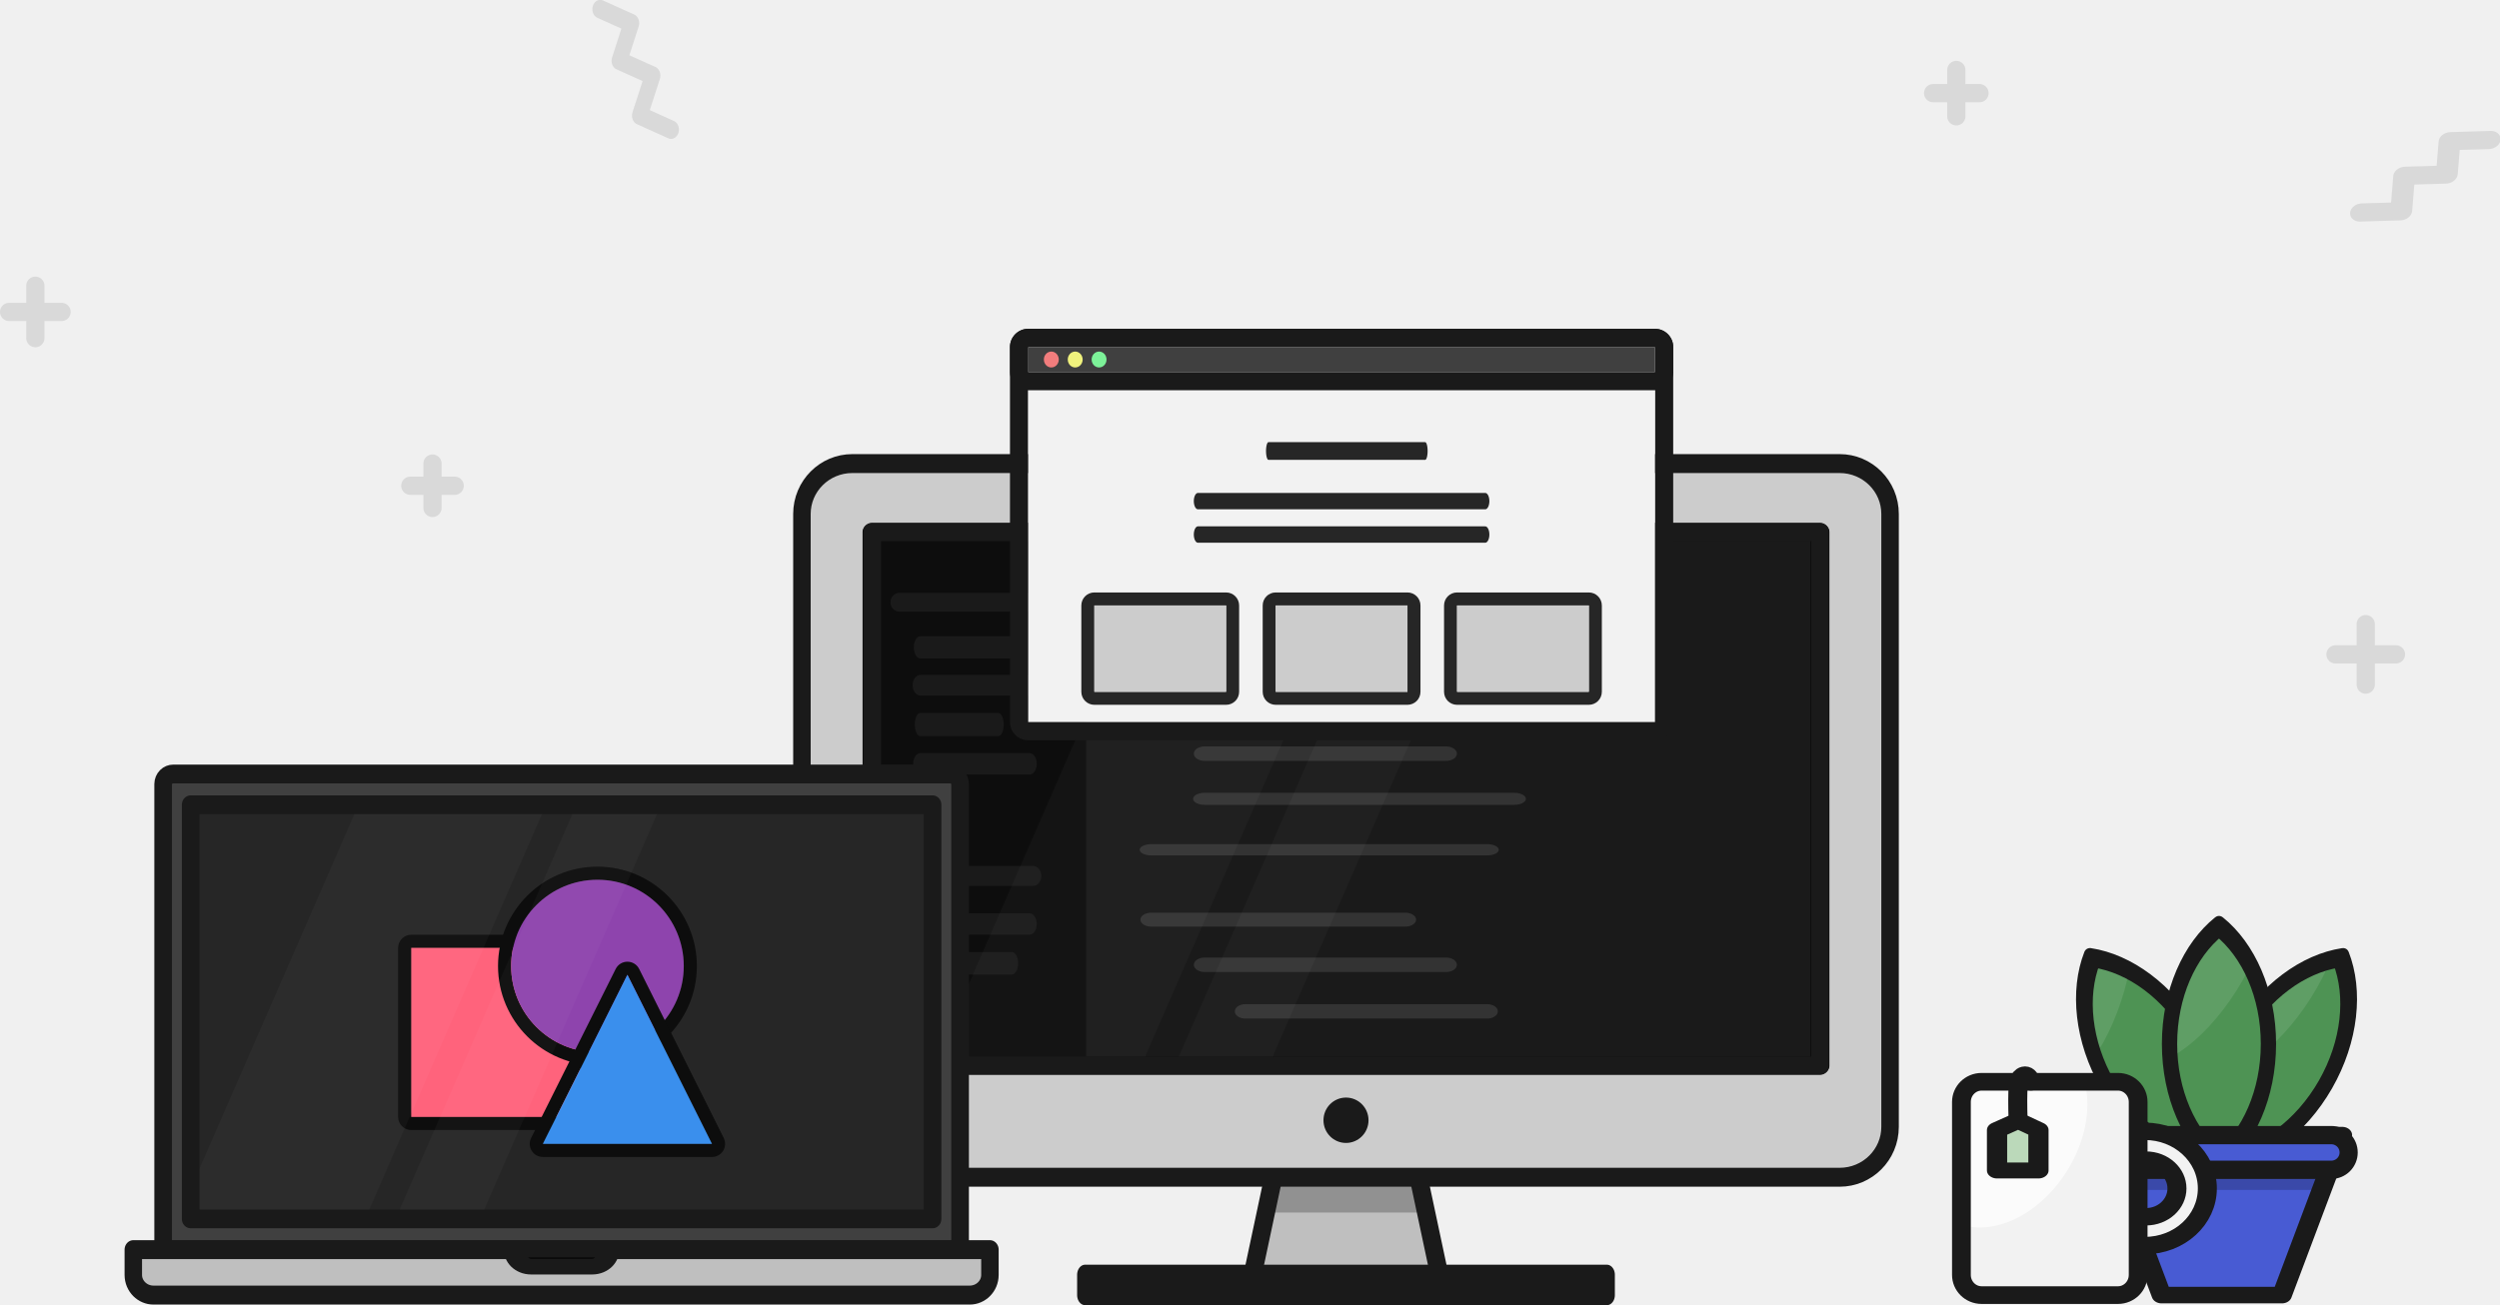
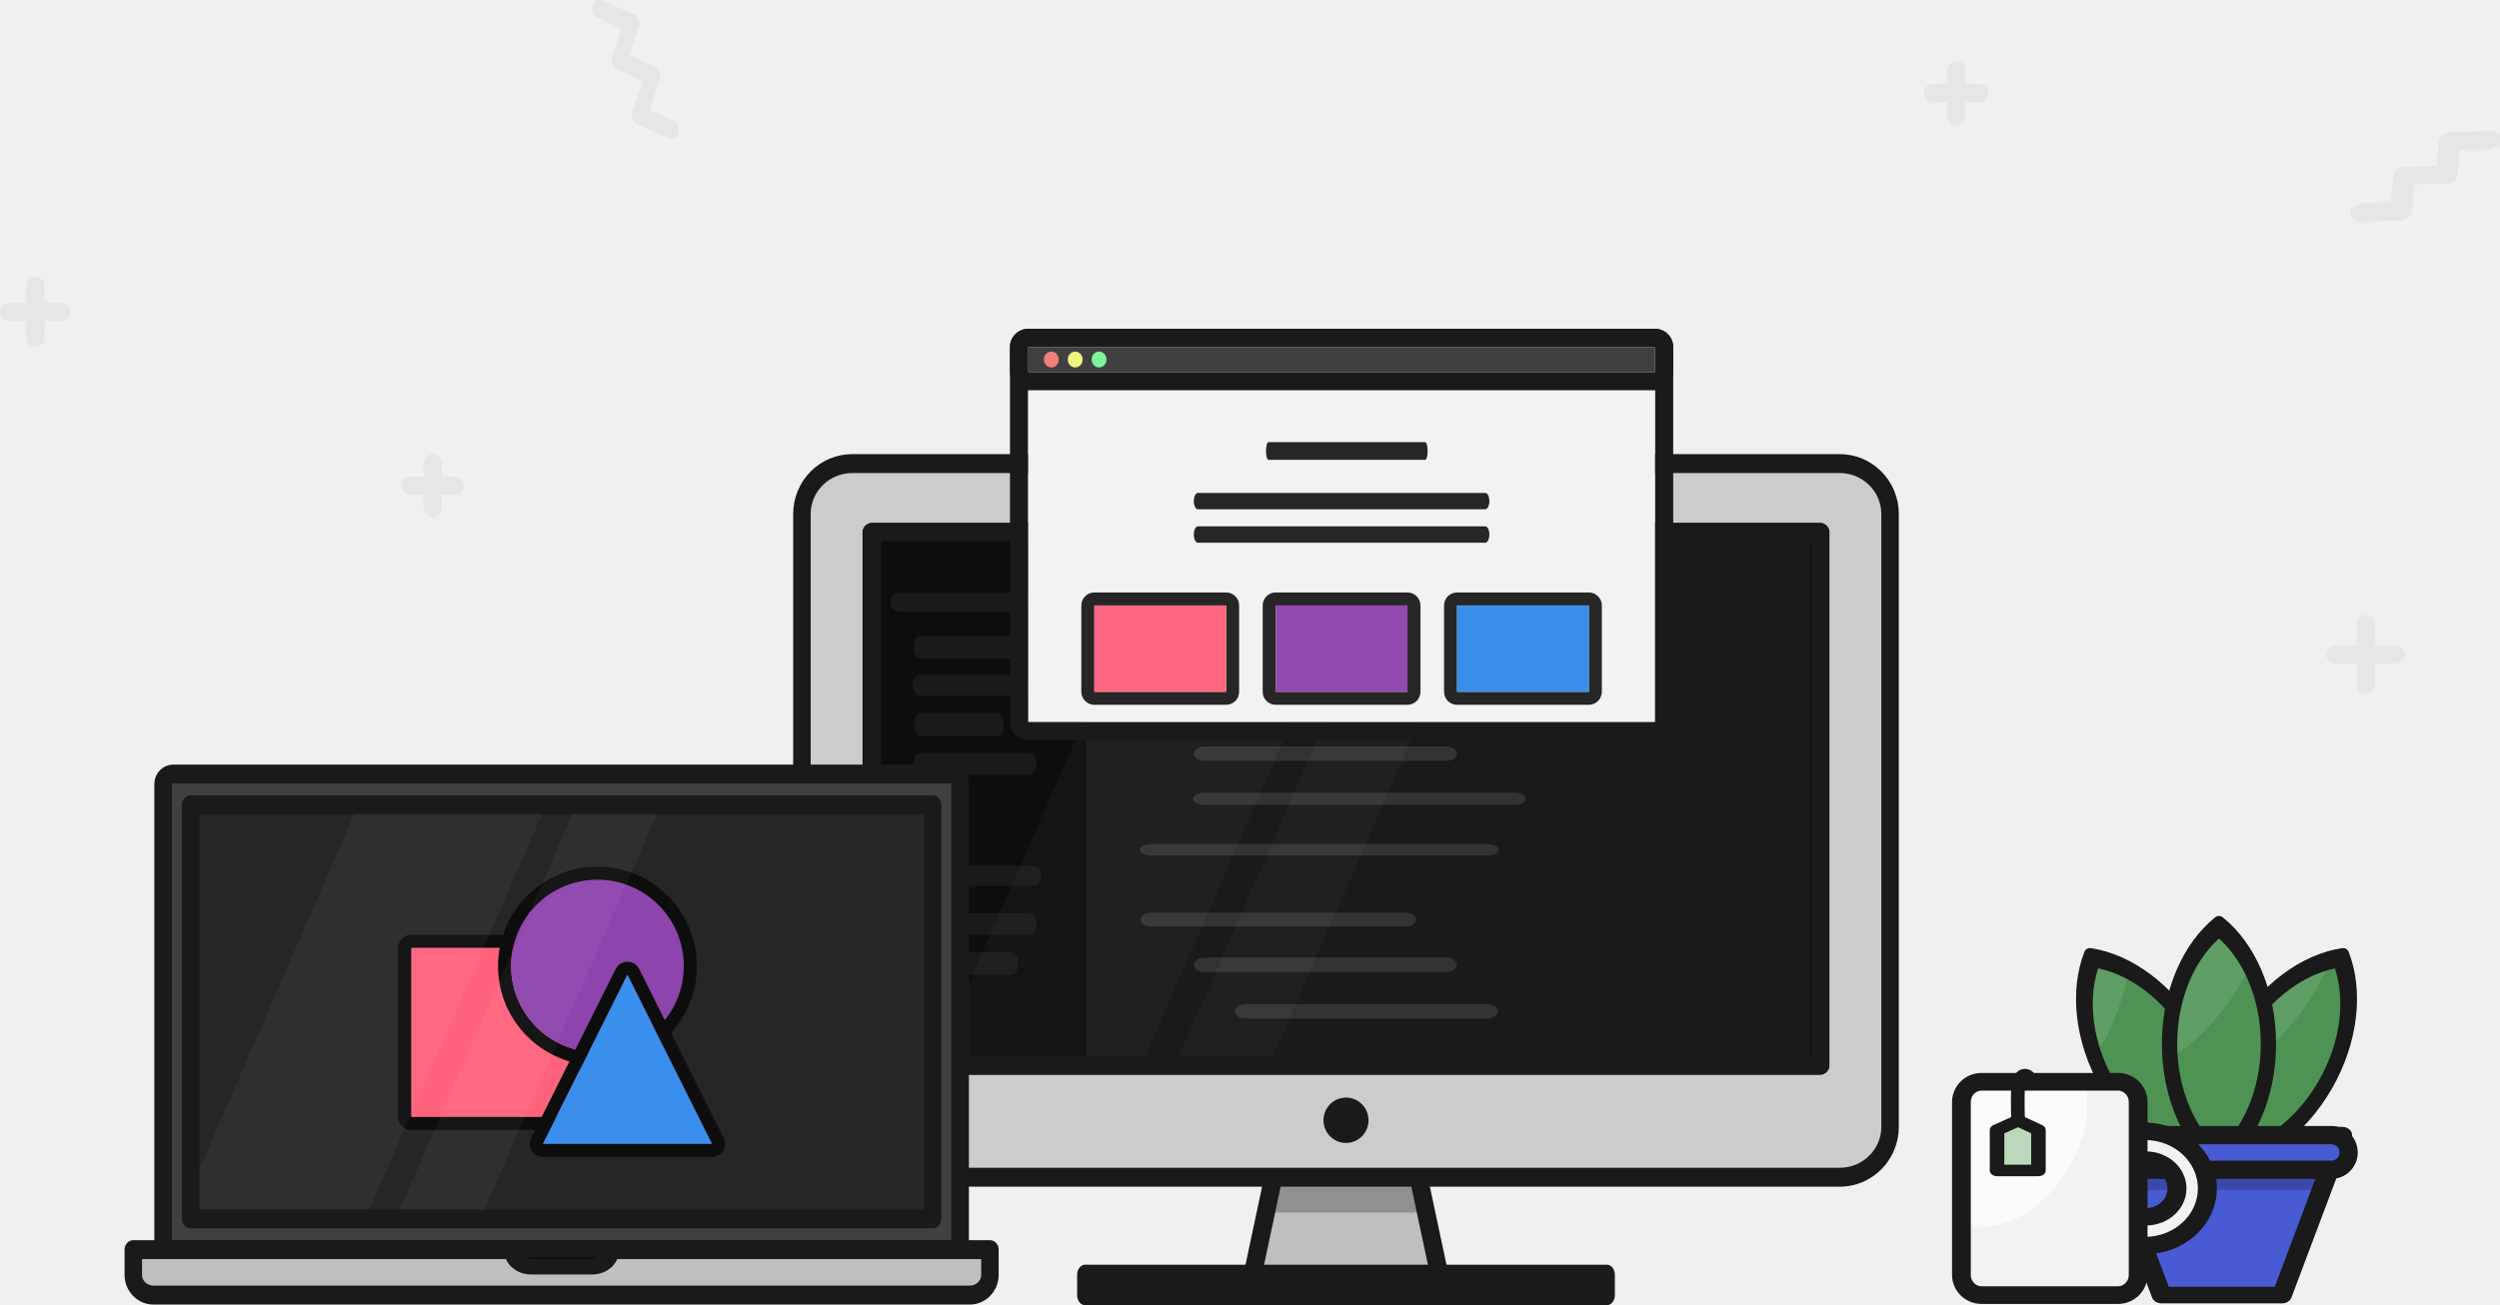
<svg xmlns="http://www.w3.org/2000/svg" width="100%" height="100%" viewBox="0 0 1239 647" version="1.1" xml:space="preserve" style="fill-rule:evenodd;clip-rule:evenodd;stroke-linecap:round;stroke-linejoin:round;stroke-miterlimit:1.5;">
  <g transform="matrix(1,0,0,1,-25.9731,-188.572)">
    <g id="Desktop-Shizz" transform="matrix(1.25,0,0,1.33333,12.0279,-1434.76)">
      <g transform="matrix(1,0,0,1,-0.617429,1158.3)">
        <g id="Monitor" transform="matrix(0.533324,0,0,0.503842,140.845,60.126)">
          <g id="Base">
            <g transform="matrix(1,0,0,1,31.0175,-94.6667)">
              <path d="M800,1046L656,1046L692,878L764,878L800,1046Z" style="fill:rgb(191,191,191);" />
              <clipPath id="_clip1">
                <path d="M800,1046L656,1046L692,878L764,878L800,1046Z" />
              </clipPath>
              <g clip-path="url(#_clip1)">
                <g transform="matrix(1,0,0,0.869393,-39.0175,246.741)">
                  <rect x="655.333" y="801.623" width="214.127" height="51.044" style="fill:rgb(38,38,38);fill-opacity:0.3;" />
                </g>
              </g>
              <path d="M800,1046L656,1046L692,878L764,878L800,1046Z" style="fill:none;stroke:rgb(26,26,26);stroke-width:13.5px;" />
            </g>
            <g transform="matrix(1,0,0,1.25,37.0175,-233.167)">
              <rect x="528" y="938" width="388" height="12" style="fill:rgb(26,26,26);stroke:rgb(26,26,26);stroke-width:11.92px;" />
            </g>
          </g>
          <g id="Screen">
            <g transform="matrix(0.961962,0,0,1.03252,41.6977,1.3191)">
              <path d="M1166.32,364.463C1166.32,344.558 1148.86,328.421 1127.33,328.421C986.488,328.421 504.88,328.421 364.036,328.421C342.506,328.421 325.053,344.558 325.053,364.463C325.053,458.219 325.053,708.939 325.053,802.695C325.053,822.6 342.506,838.737 364.036,838.737C504.88,838.737 986.488,838.737 1127.33,838.737C1148.86,838.737 1166.32,822.6 1166.32,802.695C1166.32,708.939 1166.32,458.219 1166.32,364.463Z" style="fill:rgb(204,204,204);stroke:rgb(26,26,26);stroke-width:13.53px;" />
            </g>
            <g transform="matrix(0.838052,0,0,0.772131,134.095,137.333)">
              <rect x="325.053" y="328.421" width="841.263" height="510.316" style="fill:rgb(26,26,26);stroke:rgb(242,242,242);stroke-width:16.76px;" />
            </g>
            <g transform="matrix(0.541544,0,0,0.541544,347.976,-332.401)">
              <g transform="matrix(1.54752,0,0,1.42579,-394.946,867.397)">
                <rect x="325.053" y="328.421" width="841.263" height="510.316" style="fill:rgb(26,26,26);stroke:black;stroke-width:16.76px;" />
              </g>
              <g transform="matrix(1.87503,0,0,1.89813,-267.383,-1413.17)">
                <rect x="200.244" y="1448.18" width="156.808" height="383.328" style="fill:rgb(13,13,13);" />
              </g>
              <g transform="matrix(1.87503,0,0,1.98475,-642.389,-1573.81)">
                <path d="M420.244,1514.18L532.244,1514.18" style="fill:none;stroke:rgb(26,26,26);stroke-width:12.91px;" />
              </g>
              <g transform="matrix(1.64065,0,0,1.98475,-543.893,-1200.67)">
                <path d="M420.244,1514.18L532.244,1514.18" style="fill:none;stroke:rgb(26,26,26);stroke-width:13.68px;" />
              </g>
              <g transform="matrix(1.1719,0,0,1.98475,-318.017,-1512.28)">
                <path d="M420.244,1514.18L532.244,1514.18" style="fill:none;stroke:rgb(26,26,26);stroke-width:15.27px;" />
              </g>
              <g transform="matrix(1.48998,0,0,1.98475,-451.691,-1460.68)">
                <path d="M420.244,1514.18L532.244,1514.18" style="fill:none;stroke:rgb(26,26,26);stroke-width:14.19px;" />
              </g>
              <g transform="matrix(0.954258,0,0,1.98475,-226.557,-1407.09)">
                <path d="M420.244,1514.18L532.244,1514.18" style="fill:none;stroke:rgb(26,26,26);stroke-width:15.97px;" />
              </g>
              <g transform="matrix(1.33931,0,0,1.98475,-388.372,-1353.5)">
                <path d="M420.244,1514.18L532.244,1514.18" style="fill:none;stroke:rgb(26,26,26);stroke-width:14.71px;" />
              </g>
              <g transform="matrix(1.33931,0,0,1.98475,-388.372,-1135.18)">
                <path d="M420.244,1514.18L532.244,1514.18" style="fill:none;stroke:rgb(26,26,26);stroke-width:14.71px;" />
              </g>
              <g transform="matrix(1.12167,0,0,1.98475,-296.911,-1081.59)">
                <path d="M420.244,1514.18L532.244,1514.18" style="fill:none;stroke:rgb(26,26,26);stroke-width:15.44px;" />
              </g>
              <g transform="matrix(4.11837,0,0,1.98475,-1239.1,-1484.49)">
                <path d="M420.244,1514.18L532.244,1514.18" style="fill:none;stroke:rgb(51,51,51);stroke-width:7.73px;" />
              </g>
              <g transform="matrix(4.26905,0,0,1.98475,-1229.29,-1426.93)">
                <path d="M420.244,1514.18L532.244,1514.18" style="fill:none;stroke:rgb(51,51,51);stroke-width:7.51px;" />
              </g>
              <g transform="matrix(2.96322,0,0,1.98475,-680.525,-1367.39)">
                <path d="M420.244,1514.18L532.244,1514.18" style="fill:none;stroke:rgb(51,51,51);stroke-width:9.9px;" />
              </g>
              <g transform="matrix(3.80029,0,0,1.98475,-1032.3,-1305.81)">
                <path d="M420.244,1514.18L532.244,1514.18" style="fill:none;stroke:rgb(51,51,51);stroke-width:8.24px;" />
              </g>
              <g transform="matrix(4.11837,0,0,1.98475,-1239.1,-1236.34)">
                <path d="M420.244,1514.18L532.244,1514.18" style="fill:none;stroke:rgb(51,51,51);stroke-width:7.73px;" />
              </g>
              <g transform="matrix(3.11389,0,0,1.98475,-816.97,-1141.07)">
                <path d="M420.244,1514.18L532.244,1514.18" style="fill:none;stroke:rgb(51,51,51);stroke-width:9.57px;" />
              </g>
              <g transform="matrix(2.96322,0,0,1.98475,-680.525,-1079.55)">
                <path d="M420.244,1514.18L532.244,1514.18" style="fill:none;stroke:rgb(51,51,51);stroke-width:9.9px;" />
              </g>
              <g transform="matrix(2.96322,0,0,1.98475,-624.274,-1016.03)">
                <path d="M420.244,1514.18L532.244,1514.18" style="fill:none;stroke:rgb(51,51,51);stroke-width:9.9px;" />
              </g>
              <g transform="matrix(1.87503,0,0,1.98475,-296.347,-1573.81)">
                <path d="M420.244,1514.18L532.244,1514.18" style="fill:none;stroke:rgb(51,51,51);stroke-width:12.91px;" />
              </g>
            </g>
            <g id="Glare" transform="matrix(1.74596,0,0,1.75929,-110.647,-2066.58)">
              <rect x="296.2" y="1396.87" width="403.803" height="223.971" style="fill:none;" />
              <clipPath id="_clip2">
                <rect x="296.2" y="1396.87" width="403.803" height="223.971" />
              </clipPath>
              <g clip-path="url(#_clip2)">
                <g transform="matrix(0.525539,0.222574,-0.185655,0.418808,235.312,1126.97)">
                  <g opacity="0.03">
                    <rect x="490" y="211" width="142" height="764" style="fill:white;" />
                    <g transform="matrix(0.450828,0,0,1,434.103,0)">
                      <rect x="490" y="211" width="142" height="764" style="fill:white;" />
                    </g>
                  </g>
                </g>
              </g>
              <rect x="296.2" y="1396.87" width="403.803" height="223.971" style="fill:none;stroke:rgb(26,26,26);stroke-width:7.7px;" />
            </g>
          </g>
          <g id="Power-Button" transform="matrix(0.797619,0,0,0.797619,155.22,166.417)">
            <circle cx="757" cy="826" r="21" style="fill:rgb(26,26,26);" />
          </g>
        </g>
        <g id="Window" transform="matrix(6.21514,0,0,6.21514,-1873.79,-731.072)">
          <g transform="matrix(1,0,0,1.19394,0,-29.0194)">
            <path d="M410.163,148.201C410.163,147.696 409.642,147.287 409,147.287L369,147.287C368.358,147.287 367.837,147.696 367.837,148.201L367.837,167C367.837,167.504 368.358,167.913 369,167.913L409,167.913C409.642,167.913 410.163,167.504 410.163,167L410.163,148.201ZM409,148.201L369,148.201L369,167L409,167L409,148.201Z" style="fill:rgb(26,26,26);" />
            <rect x="369" y="148.201" width="40" height="18.799" style="fill:rgb(242,242,242);" />
          </g>
          <g>
            <g transform="matrix(0.294118,0,0,1,274.922,-8.8541)">
              <path d="M372,163L406,163" style="fill:none;stroke:rgb(38,38,38);stroke-width:1.06px;" />
            </g>
            <g transform="matrix(0.539216,0,0,1,179.245,-5.8541)">
              <path d="M372,163L406,163" style="fill:none;stroke:rgb(38,38,38);stroke-width:0.98px;" />
            </g>
            <g transform="matrix(0.539216,0,0,1,179.245,-3.8541)">
              <path d="M372,163L406,163" style="fill:none;stroke:rgb(38,38,38);stroke-width:0.98px;" />
            </g>
          </g>
          <g transform="matrix(0.840799,0,0,0.840799,61.9291,34.8713)">
            <g transform="matrix(1,0,0,1,-1.76545,-0.145898)">
              <path d="M382.988,153C382.988,152.488 382.546,152.074 382,152.074L372,152.074C371.454,152.074 371.012,152.488 371.012,153L371.012,159.146C371.012,159.658 371.454,160.072 372,160.072L382,160.072C382.546,160.072 382.988,159.658 382.988,159.146L382.988,153ZM382,153L372,153L372,159.146L382,159.146L382,153Z" style="fill:rgb(38,38,38);" />
-               <rect x="372" y="153" width="10" height="6.146" style="fill:rgb(204,204,204);" />
+               <rect x="372" y="153" width="10" height="6.146" style="fill:rgb(255,103,128);" />
            </g>
            <g transform="matrix(1,0,0,1,12,-0.145898)">
              <path d="M382.988,153C382.988,152.488 382.546,152.074 382,152.074L372,152.074C371.454,152.074 371.012,152.488 371.012,153L371.012,159.146C371.012,159.658 371.454,160.072 372,160.072L382,160.072C382.546,160.072 382.988,159.658 382.988,159.146L382.988,153ZM382,153L372,153L372,159.146L382,159.146L382,153Z" style="fill:rgb(38,38,38);" />
-               <rect x="372" y="153" width="10" height="6.146" style="fill:rgb(204,204,204);" />
+               <rect x="372" y="153" width="10" height="6.146" style="fill:rgb(145,73,175);" />
            </g>
            <g transform="matrix(1,0,0,1,25.7654,-0.145898)">
              <path d="M382.988,153C382.988,152.488 382.546,152.074 382,152.074L372,152.074C371.454,152.074 371.012,152.488 371.012,153L371.012,159.146C371.012,159.658 371.454,160.072 372,160.072L382,160.072C382.546,160.072 382.988,159.658 382.988,159.146L382.988,153ZM382,153L372,153L372,159.146L382,159.146L382,153Z" style="fill:rgb(38,38,38);" />
-               <rect x="372" y="153" width="10" height="6.146" style="fill:rgb(204,204,204);" />
+               <rect x="372" y="153" width="10" height="6.146" style="fill:rgb(58,143,237);" />
            </g>
          </g>
          <g transform="matrix(0.951538,0,0,0.531406,20.3486,68.3946)">
            <path d="M409.668,149.657C409.668,148.524 409.121,147.605 408.445,147.605L366.408,147.605C365.733,147.605 365.186,148.524 365.186,149.657L365.186,152.473C365.186,153.607 365.733,154.525 366.408,154.525L408.445,154.525C409.121,154.525 409.668,153.607 409.668,152.473L409.668,149.657ZM408.445,149.657L366.408,149.657L366.408,152.473L408.445,152.473L408.445,149.657Z" style="fill:rgb(26,26,26);" />
            <rect x="366.408" y="149.657" width="42.037" height="2.816" style="fill:rgb(64,64,64);" />
          </g>
          <g transform="matrix(0.190476,0,0,0.190476,299.714,122.861)">
            <circle cx="371.5" cy="135.5" r="2.5" style="fill:rgb(242,125,125);" />
            <g transform="matrix(1,0,0,1,8,0)">
              <circle cx="371.5" cy="135.5" r="2.5" style="fill:rgb(240,242,125);" />
            </g>
            <g transform="matrix(1,0,0,1,16,0)">
              <circle cx="371.5" cy="135.5" r="2.5" style="fill:rgb(125,242,153);" />
            </g>
          </g>
        </g>
      </g>
      <g id="Laptop" transform="matrix(0.61479,0,0,0.61479,-80.8575,1129.68)">
        <g transform="matrix(1,0,0,1,32.3368,-250.611)">
          <path d="M736.741,867.877C736.741,866.259 736.056,864.707 734.835,863.563C733.615,862.419 731.96,861.777 730.235,861.777C674.932,861.777 284.395,861.777 229.092,861.777C227.366,861.777 225.711,862.419 224.491,863.563C223.271,864.707 222.585,866.259 222.585,867.877C222.585,909.459 222.585,1149.58 222.585,1149.58L736.741,1149.58L736.741,867.877Z" style="fill:rgb(64,64,64);stroke:rgb(26,26,26);stroke-width:11.37px;" />
        </g>
        <g transform="matrix(0.982227,0,0,1,12.2758,12.9347)">
          <path d="M790.097,886.029L227.436,886.029L227.436,901.317C227.436,908.054 233.367,913.516 240.684,913.516C317.066,913.516 700.467,913.516 776.849,913.516C784.166,913.516 790.097,908.054 790.097,901.317C790.097,893.971 790.097,886.029 790.097,886.029Z" style="fill:rgb(191,191,191);stroke:rgb(26,26,26);stroke-width:11.47px;" />
        </g>
        <g transform="matrix(0.607088,0,0,0.444318,260.969,448.566)">
-           <path d="M464,1013.68L363,1013.68L363,1013.69C363,1019.78 364.892,1025.63 368.258,1029.95C371.625,1034.26 376.192,1036.68 380.953,1036.68C399.317,1036.68 427.683,1036.68 446.047,1036.68C450.808,1036.68 455.375,1034.26 458.742,1029.95C462.108,1025.63 464,1019.78 464,1013.69C464,1013.68 464,1013.68 464,1013.68Z" style="stroke:rgb(26,26,26);stroke-width:21.59px;" />
+           <path d="M464,1013.68L363,1013.68L363,1013.69C363,1019.78 364.892,1025.63 368.258,1029.95C371.625,1034.26 376.192,1036.68 380.953,1036.68L446.047,1036.68C450.808,1036.68 455.375,1034.26 458.742,1029.95C462.108,1025.63 464,1019.78 464,1013.69C464,1013.68 464,1013.68 464,1013.68Z" style="stroke:rgb(26,26,26);stroke-width:21.59px;" />
        </g>
        <g transform="matrix(1.0137,0,0,1.00649,-15.2087,-11.4124)">
          <rect x="284.025" y="637.036" width="472.118" height="248.994" style="fill:rgb(38,38,38);" />
          <clipPath id="_clip3">
            <rect x="284.025" y="637.036" width="472.118" height="248.994" />
          </clipPath>
          <g clip-path="url(#_clip3)">
            <g id="Shapes" transform="matrix(0.450395,7.13399e-17,-2.0148e-16,0.425268,389.703,152.935)">
              <g transform="matrix(1,0,0,1,0,11.4004)">
                <path d="M334.526,1329.26C334.526,1319.03 326.231,1310.74 316,1310.74L77,1310.74C66.769,1310.74 58.474,1319.03 58.474,1329.26L58.474,1568.26C58.474,1578.5 66.769,1586.79 77,1586.79L316,1586.79C326.231,1586.79 334.526,1578.5 334.526,1568.26L334.526,1329.26ZM316,1329.26L77,1329.26L77,1568.26L316,1568.26L316,1329.26Z" style="fill:rgb(13,13,13);" />
                <rect x="77" y="1329.26" width="239" height="239" style="fill:rgb(255,99,124);" />
              </g>
              <g transform="matrix(0.980204,0,0,0.980204,-195.805,-84.0174)">
                <path d="M546.741,1336.36C467.638,1336.36 403.416,1400.59 403.416,1479.69C403.416,1558.79 467.638,1623.02 546.741,1623.02C625.845,1623.02 690.067,1558.79 690.067,1479.69C690.067,1400.59 625.845,1336.36 546.741,1336.36ZM546.741,1355.26C615.414,1355.26 671.168,1411.02 671.168,1479.69C671.168,1548.36 615.414,1604.12 546.741,1604.12C478.069,1604.12 422.315,1548.36 422.315,1479.69C422.315,1411.02 478.069,1355.26 546.741,1355.26Z" style="fill:rgb(13,13,13);" />
                <circle cx="546.741" cy="1479.69" r="124.426" style="fill:rgb(142,68,173);" />
              </g>
              <g transform="matrix(1,0,0,1,217.963,49.5)">
                <path d="M181.07,1320.98C177.932,1314.7 171.517,1310.74 164.5,1310.74C157.483,1310.74 151.068,1314.7 147.93,1320.98L28.43,1559.98C25.559,1565.72 25.866,1572.54 29.241,1578C32.617,1583.47 38.579,1586.79 45,1586.79L284,1586.79C290.421,1586.79 296.383,1583.47 299.759,1578C303.134,1572.54 303.441,1565.72 300.57,1559.98L181.07,1320.98ZM164.5,1329.26L284,1568.26L45,1568.26L164.5,1329.26Z" style="fill:rgb(13,13,13);" />
                <path d="M164.5,1329.26L284,1568.26L45,1568.26L164.5,1329.26Z" style="fill:rgb(58,143,237);" />
              </g>
            </g>
            <g transform="matrix(0.708267,0.287588,-0.306885,0.66373,183.348,194.09)">
-               <g opacity="0.03">
+               <g opacity="0.04">
                <rect x="490" y="211" width="142" height="764" style="fill:white;" />
                <g transform="matrix(0.450828,0,0,1,434.103,0)">
                  <rect x="490" y="211" width="142" height="764" style="fill:white;" />
                </g>
              </g>
            </g>
          </g>
          <rect x="284.025" y="637.036" width="472.118" height="248.994" style="fill:none;stroke:rgb(26,26,26);stroke-width:11.26px;" />
        </g>
      </g>
      <g id="Plant" transform="matrix(0.182052,0,0,0.171988,775.602,1303.6)">
        <g transform="matrix(1,0,0,1,-22.7763,57)">
          <g transform="matrix(1.09132,0.630071,-0.848769,1.47011,1544.75,-1213.22)">
            <path d="M655.5,1574.19C706.666,1604.5 741,1660.27 741,1724C741,1787.73 706.666,1843.5 655.5,1873.81C604.334,1843.5 570,1787.73 570,1724C570,1660.27 604.334,1604.5 655.5,1574.19Z" style="fill:rgb(78,147,84);" />
            <clipPath id="_clip4">
              <path d="M655.5,1574.19C706.666,1604.5 741,1660.27 741,1724C741,1787.73 706.666,1843.5 655.5,1873.81C604.334,1843.5 570,1787.73 570,1724C570,1660.27 604.334,1604.5 655.5,1574.19Z" />
            </clipPath>
            <g clip-path="url(#_clip4)">
              <g transform="matrix(3.47716,0.0963663,-0.153418,2.57203,-3086.99,-122.759)">
                <ellipse cx="1076.81" cy="643.333" rx="24.813" ry="56.667" style="fill:white;fill-opacity:0.1;" />
              </g>
            </g>
            <path d="M655.5,1574.19C706.666,1604.5 741,1660.27 741,1724C741,1787.73 706.666,1843.5 655.5,1873.81C604.334,1843.5 570,1787.73 570,1724C570,1660.27 604.334,1604.5 655.5,1574.19Z" style="fill:none;stroke:rgb(26,26,26);stroke-width:26.36px;" />
          </g>
          <g transform="matrix(-1.09132,0.630071,0.848769,1.47011,-238.977,-1213.22)">
            <path d="M655.5,1574.19C706.666,1604.5 741,1660.27 741,1724C741,1787.73 706.666,1843.5 655.5,1873.81C604.334,1843.5 570,1787.73 570,1724C570,1660.27 604.334,1604.5 655.5,1574.19Z" style="fill:rgb(78,147,84);" />
            <clipPath id="_clip5">
              <path d="M655.5,1574.19C706.666,1604.5 741,1660.27 741,1724C741,1787.73 706.666,1843.5 655.5,1873.81C604.334,1843.5 570,1787.73 570,1724C570,1660.27 604.334,1604.5 655.5,1574.19Z" />
            </clipPath>
            <g clip-path="url(#_clip5)">
              <g transform="matrix(-2.32775,1.92492,2.58761,1.7086,1548.64,-1579.23)">
                <ellipse cx="1076.81" cy="643.333" rx="24.813" ry="56.667" style="fill:white;fill-opacity:0.1;" />
              </g>
            </g>
            <path d="M655.5,1574.19C706.666,1604.5 741,1660.27 741,1724C741,1787.73 706.666,1843.5 655.5,1873.81C604.334,1843.5 570,1787.73 570,1724C570,1660.27 604.334,1604.5 655.5,1574.19Z" style="fill:none;stroke:rgb(26,26,26);stroke-width:26.36px;" />
          </g>
          <g transform="matrix(1.26014,0,0,1.69754,-167.765,-1226.37)">
            <path d="M655.5,1574.19C706.666,1604.5 741,1660.27 741,1724C741,1787.73 706.666,1843.5 655.5,1873.81C604.334,1843.5 570,1787.73 570,1724C570,1660.27 604.334,1604.5 655.5,1574.19Z" style="fill:rgb(78,147,84);" />
            <clipPath id="_clip6">
              <path d="M655.5,1574.19C706.666,1604.5 741,1660.27 741,1724C741,1787.73 706.666,1843.5 655.5,1873.81C604.334,1843.5 570,1787.73 570,1724C570,1660.27 604.334,1604.5 655.5,1574.19Z" />
            </clipPath>
            <g clip-path="url(#_clip6)">
              <g transform="matrix(2.9464,1.37406,-1.86526,2.1705,-1360.24,-1253.82)">
                <ellipse cx="1076.81" cy="643.333" rx="24.813" ry="56.667" style="fill:white;fill-opacity:0.1;" />
              </g>
            </g>
            <path d="M655.5,1574.19C706.666,1604.5 741,1660.27 741,1724C741,1787.73 706.666,1843.5 655.5,1873.81C604.334,1843.5 570,1787.73 570,1724C570,1660.27 604.334,1604.5 655.5,1574.19Z" style="fill:none;stroke:rgb(26,26,26);stroke-width:26.43px;" />
          </g>
        </g>
        <g transform="matrix(1,2.08513e-17,-2.08513e-17,-0.829736,36,3687.82)">
          <path d="M868,2089L343,2089L474.25,1672L736.75,1672L868,2089Z" style="fill:rgb(72,91,211);" />
          <clipPath id="_clip7">
            <path d="M868,2089L343,2089L474.25,1672L736.75,1672L868,2089Z" />
          </clipPath>
          <g clip-path="url(#_clip7)">
            <g transform="matrix(1.02597,2.57828e-17,-2.16546e-17,-1.03853,-22.9091,3780.22)">
              <rect x="343" y="1672" width="539" height="94" style="fill-opacity:0.2;" />
            </g>
          </g>
          <path d="M868,2089L343,2089L474.25,1672L736.75,1672L868,2089Z" style="fill:none;stroke:rgb(26,26,26);stroke-width:43.08px;" />
        </g>
        <g transform="matrix(1,0,0,1,22,319.5)">
          <path d="M896,1672.49C896,1662.55 892.019,1653.01 884.934,1645.98C877.848,1638.95 868.238,1635 858.217,1635C757.214,1635 481.786,1635 380.783,1635C370.762,1635 361.152,1638.95 354.066,1645.98C346.981,1653.01 343,1662.55 343,1672.49C343,1672.5 343,1672.5 343,1672.51C343,1682.45 346.981,1691.99 354.066,1699.02C361.152,1706.05 370.762,1710 380.783,1710C481.786,1710 757.214,1710 858.217,1710C868.238,1710 877.848,1706.05 884.934,1699.02C892.019,1691.99 896,1682.45 896,1672.51C896,1672.5 896,1672.5 896,1672.49Z" style="fill:rgb(72,91,211);stroke:rgb(26,26,26);stroke-width:39.56px;" />
        </g>
      </g>
      <g id="Cup" transform="matrix(0.205524,0,0,0.176332,736.328,1340.6)">
        <g transform="matrix(0.702624,0,0,0.702624,-205.062,454.692)">
          <path d="M1014.5,1756L1161.5,1756C1256.22,1756 1333,1832.78 1333,1927.5C1333,1927.5 1333,1927.5 1333,1927.5C1333,2022.22 1256.22,2099 1161.5,2099L1014.5,2099L1014.5,2012.5L1164.52,2012.5C1211.46,2012.5 1249.52,1974.44 1249.52,1927.5C1249.52,1927.5 1249.52,1927.5 1249.52,1927.5C1249.52,1880.56 1211.46,1842.5 1164.52,1842.5L1014.5,1842.5L1014.5,1756Z" style="fill:rgb(242,242,242);stroke:rgb(26,26,26);stroke-width:52.23px;" />
        </g>
        <g transform="matrix(0.877757,0,0,0.903614,73.1015,196.048)">
          <path d="M598,1583.07C598,1557.07 578.146,1536 553.654,1536L253.777,1536C229.285,1536 209.431,1557.07 209.431,1583.07L209.431,1986.93C209.431,2012.93 229.285,2034 253.777,2034L553.654,2034C578.146,2034 598,2012.93 598,1986.93L598,1583.07Z" style="fill:rgb(242,242,242);" />
          <clipPath id="_clip8">
            <path d="M598,1583.07C598,1557.07 578.146,1536 553.654,1536L253.777,1536C229.285,1536 209.431,1557.07 209.431,1583.07L209.431,1986.93C209.431,2012.93 229.285,2034 253.777,2034L553.654,2034C578.146,2034 598,2012.93 598,1986.93L598,1583.07Z" />
          </clipPath>
          <g clip-path="url(#_clip8)">
            <g transform="matrix(0.809773,0.649329,-0.898579,1.37242,1550.43,-833.337)">
              <ellipse cx="310" cy="1666" rx="159" ry="143" style="fill:white;fill-opacity:0.7;" />
            </g>
          </g>
          <path d="M598,1583.07C598,1557.07 578.146,1536 553.654,1536L253.777,1536C229.285,1536 209.431,1557.07 209.431,1583.07L209.431,1986.93C209.431,2012.93 229.285,2034 253.777,2034L553.654,2034C578.146,2034 598,2012.93 598,1986.93L598,1583.07Z" style="fill:none;stroke:rgb(26,26,26);stroke-width:41.25px;" />
        </g>
        <g transform="matrix(1,0,0,1,0,30)">
-           <path d="M368,1688.5C366.5,1648.81 363.5,1569.42 368,1552C370.712,1541.5 384.099,1530.23 391.031,1554" style="fill:none;stroke:rgb(26,26,26);stroke-width:36.7px;" />
+           <path d="M368,1688.5C366.5,1648.81 363.5,1569.42 368,1552C370.712,1541.5 384.099,1530.23 391.031,1554" style="fill:none;stroke:rgb(26,26,26);stroke-width:26.4px;" />
        </g>
        <g transform="matrix(0.493255,0,0,0.425528,-152.295,966.249)">
-           <path d="M1131,1691L1051.57,1644.21L969,1691L969,1891.39L1131,1891.39L1131,1691Z" style="fill:rgb(187,217,186);stroke:rgb(26,26,26);stroke-width:79.16px;" />
+           <path d="M1131,1691L1051.57,1644.21L969,1691L969,1891.39L1131,1891.39L1131,1691Z" style="fill:rgb(187,217,186);stroke:rgb(26,26,26);stroke-width:56.94px;" />
        </g>
      </g>
    </g>
    <g id="Shapes1" transform="matrix(1.10783,0,0,1.33333,206.856,-1473.08)">
      <g transform="matrix(0.0519235,0.115917,-0.117377,0.0525776,210.988,1205.04)">
-         <path d="M-19.756,891.646L62.977,808.912L145.71,891.646L233.71,803.646L321.71,891.646L404.71,808.646" style="fill:none;stroke:rgb(217,217,217);stroke-width:54.14px;" />
+         <path d="M-19.756,891.646L62.977,808.912L145.71,891.646L233.71,803.646L321.71,891.646L404.71,808.646" style="fill:none;stroke:rgb(230,230,230);stroke-width:54.14px;" />
      </g>
      <g transform="matrix(-0.115858,0.0776614,0.101085,0.0722601,858.518,1235.42)">
-         <path d="M-19.756,891.646L62.977,808.912L145.71,891.646L233.71,803.646L321.71,891.646L404.71,808.646" style="fill:none;stroke:rgb(217,217,217);stroke-width:63.72px;" />
+         <path d="M-19.756,891.646L62.977,808.912L145.71,891.646L233.71,803.646L321.71,891.646L404.71,808.646" style="fill:none;stroke:rgb(230,230,230);stroke-width:63.72px;" />
      </g>
      <g transform="matrix(0.465872,0,0,0.387082,66.7607,1067.79)">
-         <path d="M-78.301,906.513L-78.301,949.139" style="fill:none;stroke:rgb(217,217,217);stroke-width:17.51px;" />
+         <path d="M-78.301,906.513L-78.301,949.139" style="fill:none;stroke:rgb(230,230,230);stroke-width:17.51px;" />
        <g transform="matrix(6.12323e-17,1,-1,6.12323e-17,849.525,1006.13)">
-           <path d="M-78.301,906.513L-78.301,949.139" style="fill:none;stroke:rgb(217,217,217);stroke-width:17.51px;" />
+           <path d="M-78.301,906.513L-78.301,949.139" style="fill:none;stroke:rgb(230,230,230);stroke-width:17.51px;" />
        </g>
      </g>
      <g transform="matrix(0.487048,0,0,0.404676,750.388,905.42)">
-         <path d="M-78.301,906.513L-78.301,949.139" style="fill:none;stroke:rgb(217,217,217);stroke-width:16.75px;" />
+         <path d="M-78.301,906.513L-78.301,949.139" style="fill:none;stroke:rgb(230,230,230);stroke-width:16.75px;" />
        <g transform="matrix(6.12323e-17,1,-1,6.12323e-17,849.525,1006.13)">
-           <path d="M-78.301,906.513L-78.301,949.139" style="fill:none;stroke:rgb(217,217,217);stroke-width:16.75px;" />
+           <path d="M-78.301,906.513L-78.301,949.139" style="fill:none;stroke:rgb(230,230,230);stroke-width:16.75px;" />
        </g>
      </g>
      <g transform="matrix(0.550576,0,0,0.45746,-104.352,937.831)">
-         <path d="M-78.301,906.513L-78.301,949.139" style="fill:none;stroke:rgb(217,217,217);stroke-width:14.82px;" />
+         <path d="M-78.301,906.513L-78.301,949.139" style="fill:none;stroke:rgb(230,230,230);stroke-width:14.82px;" />
        <g transform="matrix(6.12323e-17,1,-1,6.12323e-17,849.525,1006.13)">
-           <path d="M-78.301,906.513L-78.301,949.139" style="fill:none;stroke:rgb(217,217,217);stroke-width:14.82px;" />
+           <path d="M-78.301,906.513L-78.301,949.139" style="fill:none;stroke:rgb(230,230,230);stroke-width:14.82px;" />
        </g>
      </g>
      <g transform="matrix(0.63528,0,0,0.527839,945.225,999.913)">
-         <path d="M-78.301,906.513L-78.301,949.139" style="fill:none;stroke:rgb(217,217,217);stroke-width:12.84px;" />
+         <path d="M-78.301,906.513L-78.301,949.139" style="fill:none;stroke:rgb(230,230,230);stroke-width:12.84px;" />
        <g transform="matrix(6.12323e-17,1,-1,6.12323e-17,849.525,1006.13)">
-           <path d="M-78.301,906.513L-78.301,949.139" style="fill:none;stroke:rgb(217,217,217);stroke-width:12.84px;" />
+           <path d="M-78.301,906.513L-78.301,949.139" style="fill:none;stroke:rgb(230,230,230);stroke-width:12.84px;" />
        </g>
      </g>
    </g>
  </g>
</svg>
